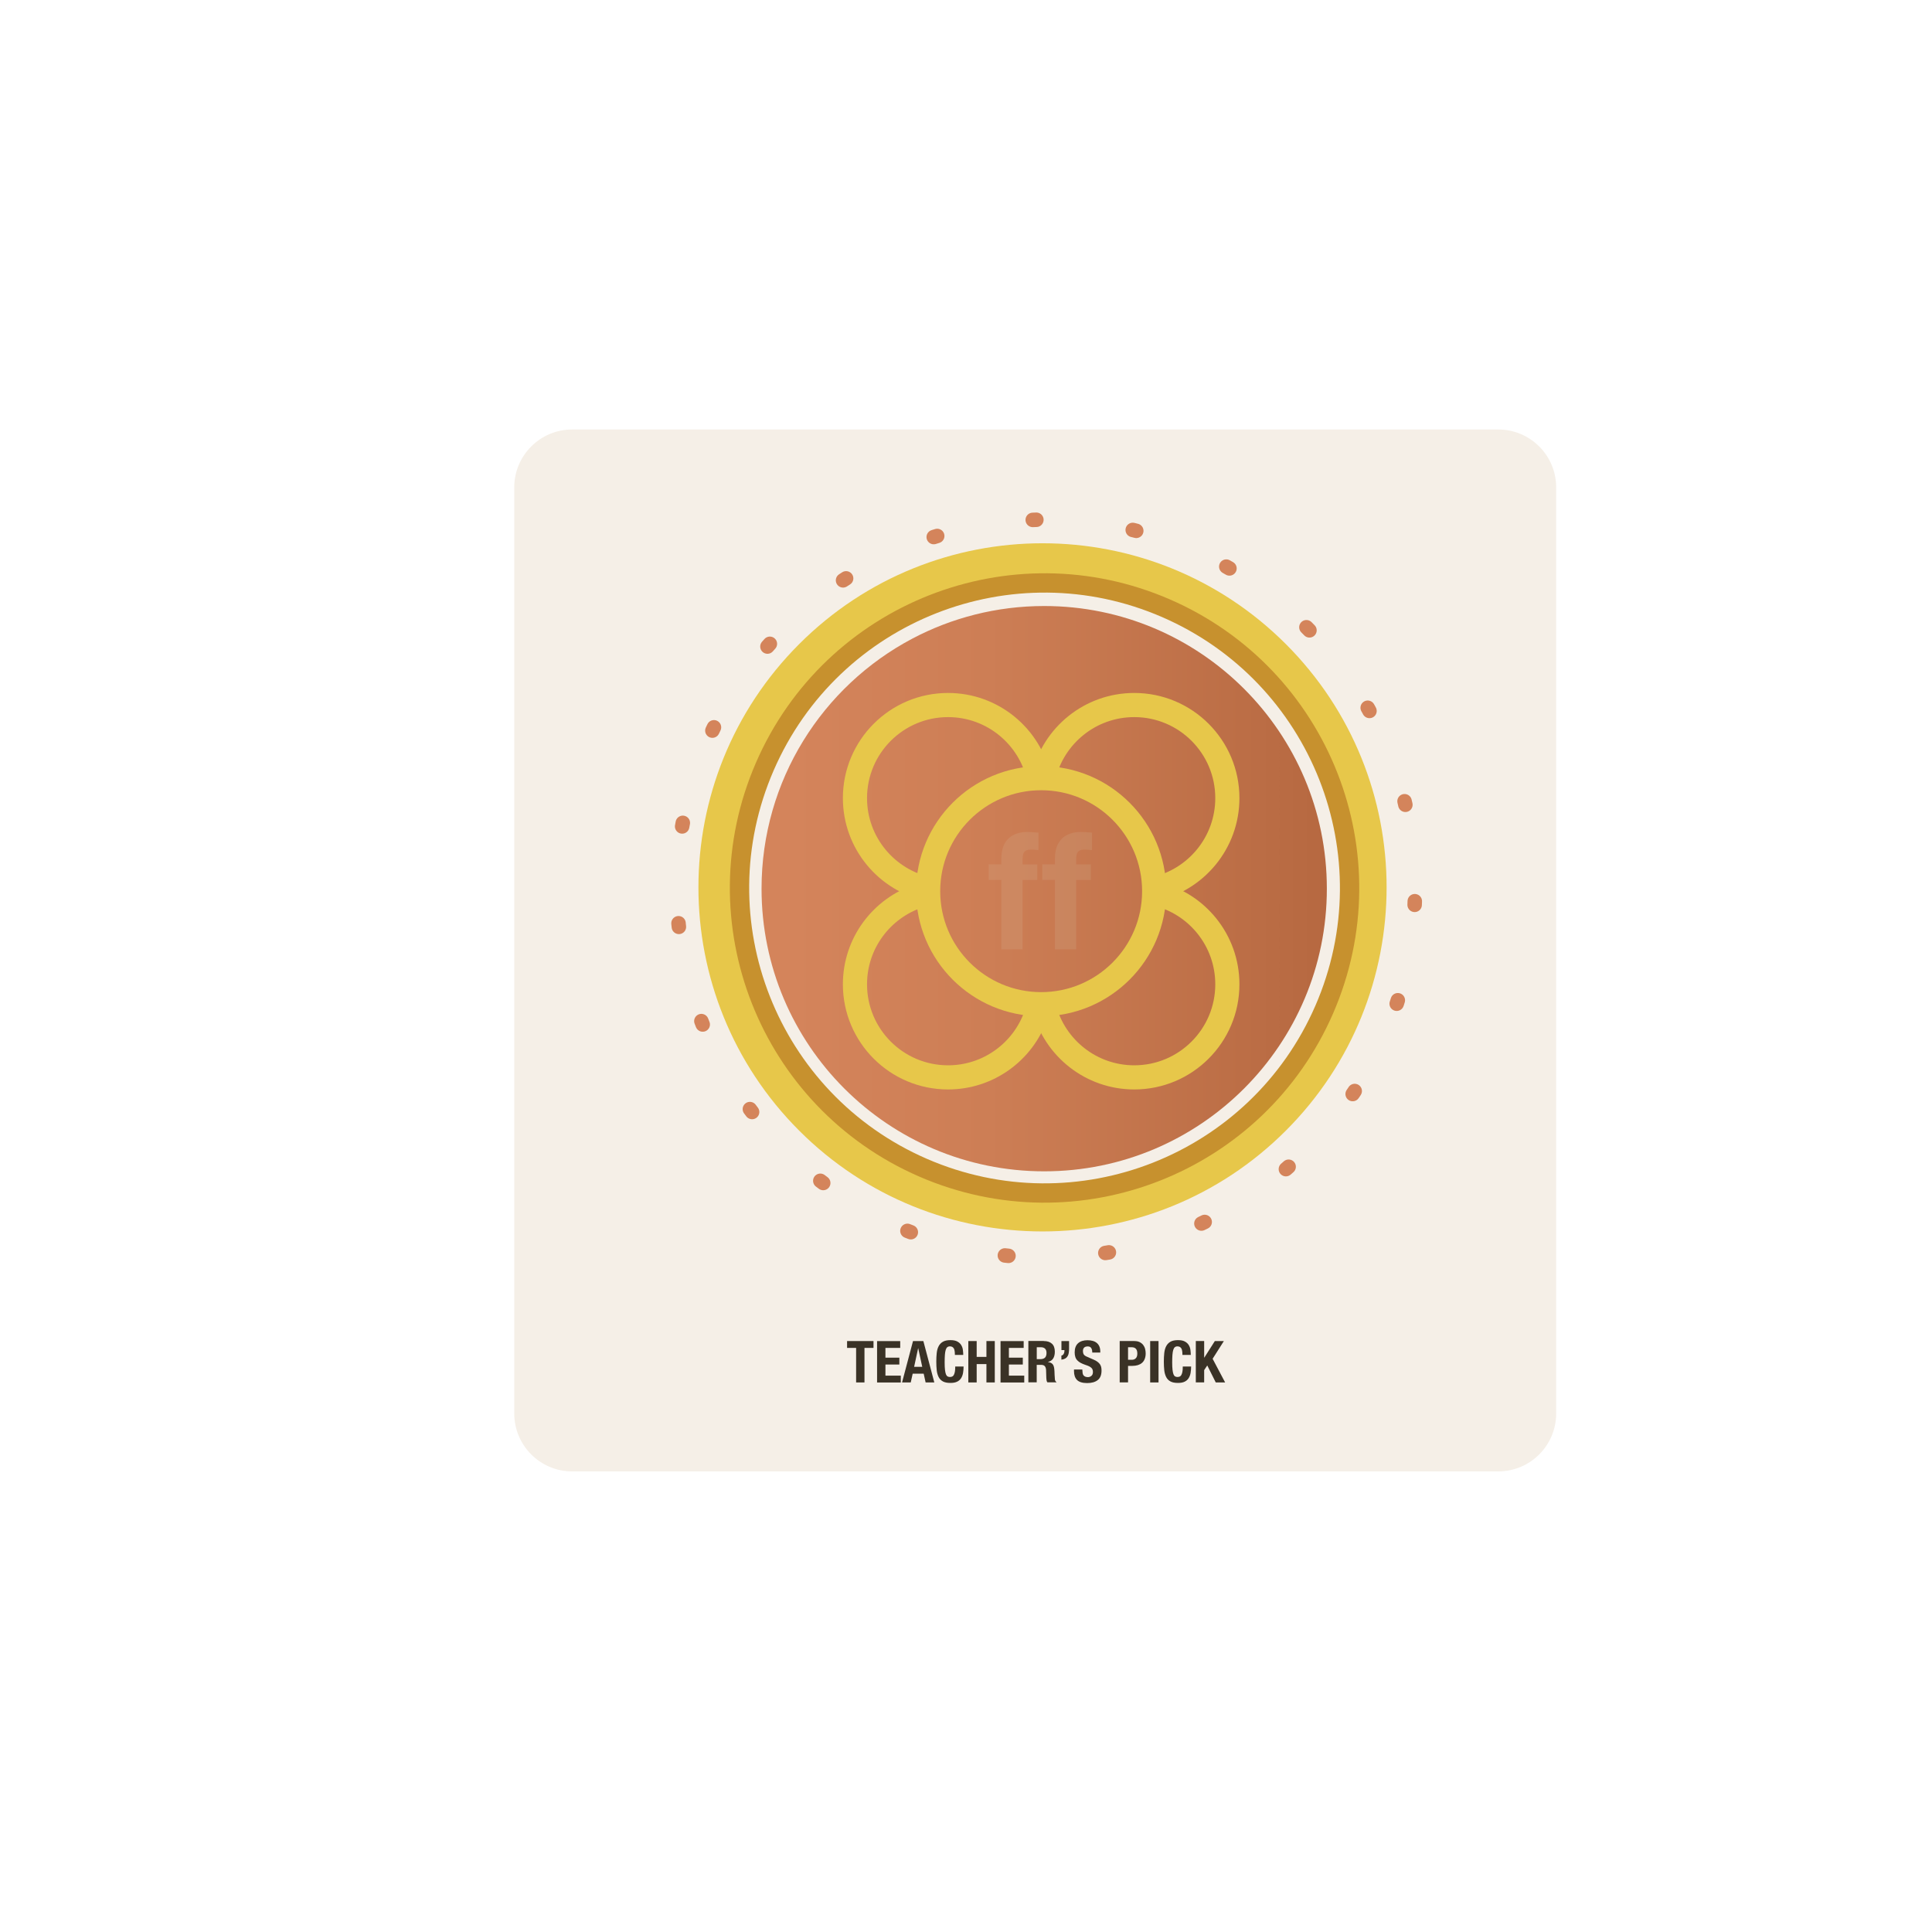
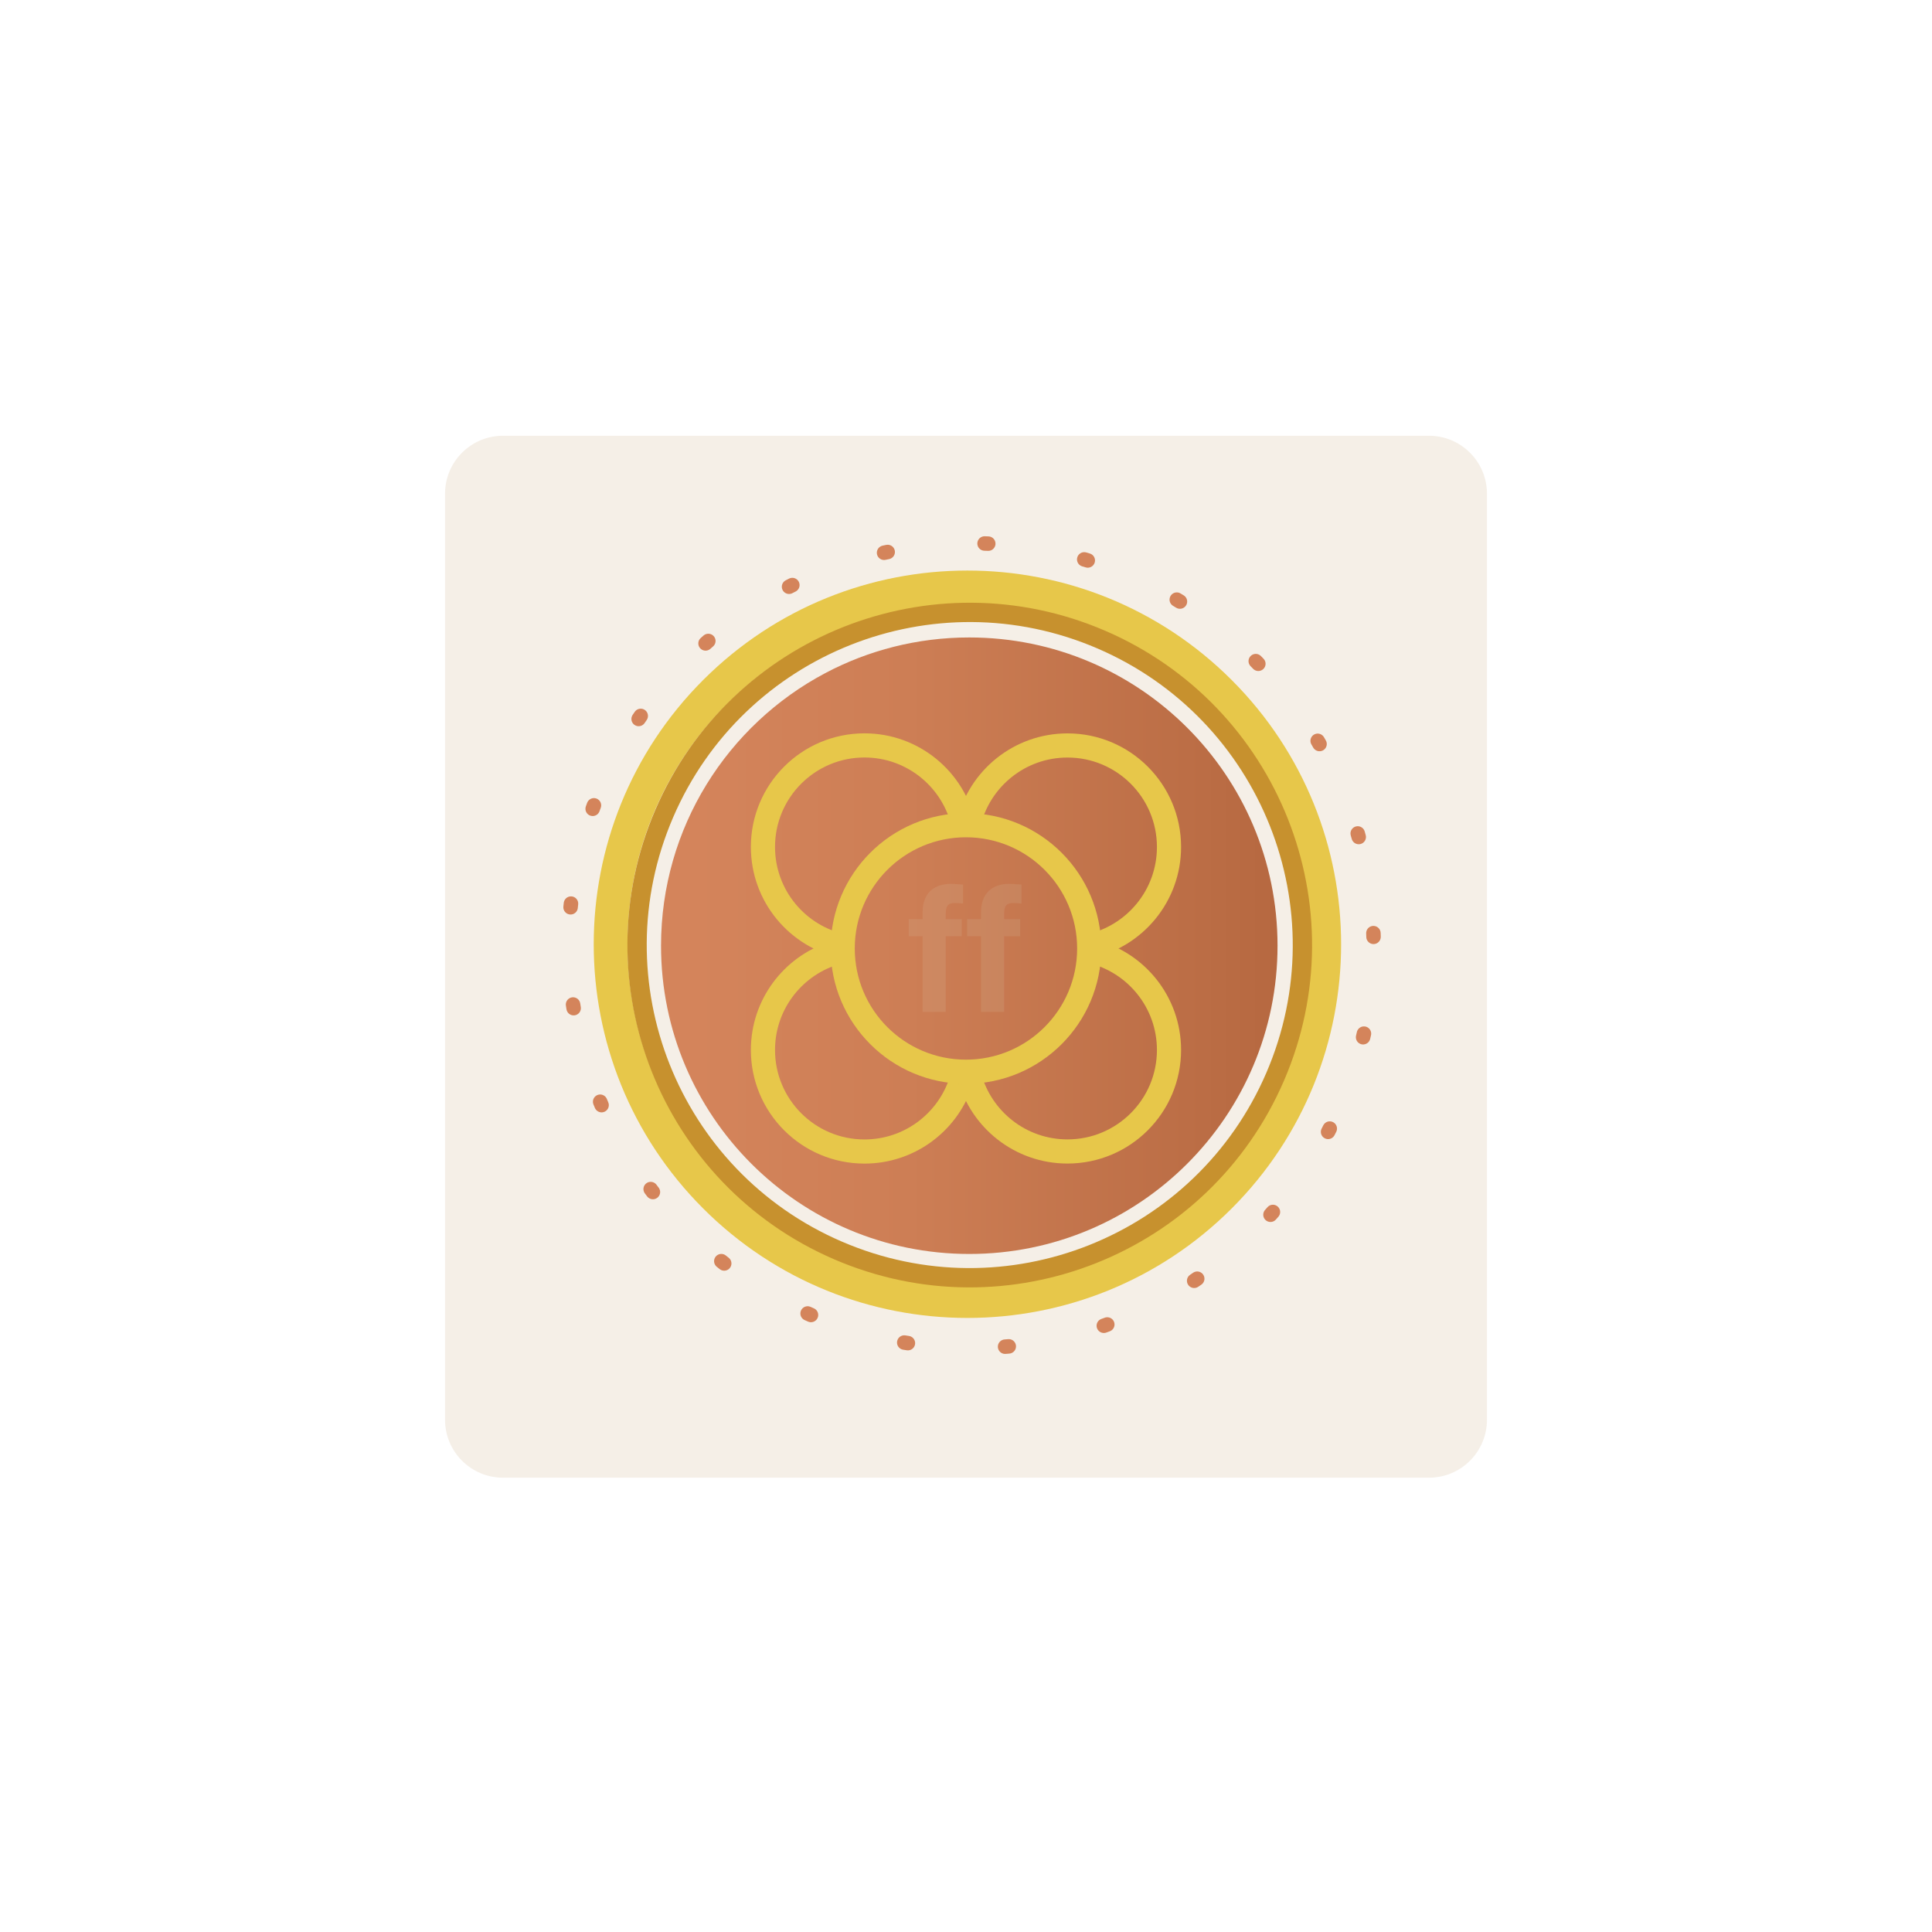
<svg xmlns="http://www.w3.org/2000/svg" viewBox="0 0 400 400">
  <defs>
-     <linearGradient id="c" x1="157.67" y1="183.99" x2="274.71" y2="183.99" gradientUnits="userSpaceOnUse">
+     <linearGradient id="c" x1="136.86" y1="195.8" x2="264.5" y2="195.8" gradientUnits="userSpaceOnUse">
      <stop offset=".05" stop-color="#d4845b" />
      <stop offset=".4" stop-color="#cd7e55" />
      <stop offset=".88" stop-color="#bb6d45" />
      <stop offset="1" stop-color="#b66840" />
    </linearGradient>
  </defs>
  <g id="a" data-name="Backgrounds">
-     <rect x="106.47" y="88.92" width="215.72" height="215.72" rx="12" ry="12" fill="#f5efe7" />
+     <rect x="92.14" y="90.22" width="215.72" height="215.72" rx="12" ry="12" fill="#f5efe7" />
  </g>
  <g id="b" data-name="Teacher&amp;apos;s Pick">
-     <circle cx="215.84" cy="183.72" r="67.74" transform="translate(-66.69 206.43) rotate(-45)" fill="none" stroke="#e7c74a" stroke-linecap="round" stroke-miterlimit="10" stroke-width="7" />
-     <circle cx="216.27" cy="183.87" r="63.14" transform="translate(-38.55 308.95) rotate(-66.52)" fill="none" stroke="#c7912e" stroke-linecap="round" stroke-miterlimit="10" stroke-width="4" />
+     <circle cx="200.3" cy="195.5" r="73.87" transform="translate(-79.58 198.89) rotate(-45)" fill="none" stroke="#e7c74a" stroke-linecap="round" stroke-miterlimit="10" stroke-width="7" />
+     <circle cx="200.77" cy="195.67" r="68.86" transform="translate(-58.37 302.62) rotate(-66.69)" fill="none" stroke="#c7912e" stroke-linecap="round" stroke-miterlimit="10" stroke-width="4" />
    <g>
-       <rect x="142.99" y="277.65" width="142.68" height="12.42" fill="none" />
-       <path d="M180.85,279.07h-1.87v7.15h-1.73v-7.15h-1.87v-1.42h5.47v1.42Z" fill="#3a3226" />
-       <path d="M186.38,279.07h-3.06v2.02h2.88v1.42h-2.88v2.3h3.18v1.42h-4.91v-8.57h4.79v1.42Z" fill="#3a3226" />
-       <path d="M191.17,277.65l2.27,8.57h-1.8l-.4-1.81h-2.28l-.4,1.81h-1.8l2.27-8.57h2.14ZM190.94,282.99l-.83-3.85h-.02l-.83,3.85h1.68Z" fill="#3a3226" />
-       <path d="M197.47,279.18c-.15-.28-.42-.43-.81-.43-.22,0-.39.06-.53.17s-.25.3-.33.56c-.08.26-.14.6-.17,1.02-.03.42-.05.93-.05,1.54,0,.65.02,1.17.07,1.57s.11.71.2.93c.09.22.21.37.35.44.14.08.3.11.49.11.15,0,.29-.03.43-.08.13-.05.25-.16.34-.31s.17-.38.23-.66c.06-.28.08-.66.08-1.12h1.73c0,.46-.04.9-.11,1.32-.07.42-.21.78-.4,1.09-.2.31-.47.56-.83.73-.36.18-.82.26-1.39.26-.65,0-1.16-.1-1.55-.31-.38-.21-.68-.51-.88-.9-.2-.39-.34-.86-.4-1.4-.06-.54-.09-1.14-.09-1.8s.03-1.25.09-1.79c.06-.55.19-1.02.4-1.41.2-.39.5-.7.88-.92.38-.22.9-.33,1.55-.33s1.1.1,1.46.3c.36.2.62.45.8.76.18.31.29.64.33,1,.04.36.07.69.07,1h-1.73c0-.62-.07-1.08-.22-1.36Z" fill="#3a3226" />
-       <path d="M202.21,277.65v3.28h2.02v-3.28h1.73v8.57h-1.73v-3.8h-2.02v3.8h-1.73v-8.57h1.73Z" fill="#3a3226" />
-       <path d="M211.94,279.07h-3.06v2.02h2.88v1.42h-2.88v2.3h3.18v1.42h-4.91v-8.57h4.79v1.42Z" fill="#3a3226" />
-       <path d="M216.11,277.65c.72,0,1.28.18,1.68.55.4.36.6.92.6,1.66,0,.58-.12,1.05-.35,1.41-.23.36-.59.6-1.08.7v.02c.43.06.75.2.95.42s.32.56.37,1.04c.02.16.03.33.04.52,0,.19.02.4.02.63.02.46.04.8.07,1.04.05.24.15.4.31.49v.07h-1.87c-.09-.12-.14-.26-.17-.41-.02-.16-.04-.32-.05-.49l-.05-1.64c-.02-.34-.1-.6-.25-.79-.15-.19-.41-.29-.77-.29h-.92v3.62h-1.73v-8.57h3.19ZM215.37,281.4c.42,0,.74-.1.96-.29.22-.2.34-.53.34-.99,0-.79-.4-1.19-1.2-1.19h-.82v2.47h.72Z" fill="#3a3226" />
-       <path d="M221.28,280.09c-.04.27-.13.5-.25.7s-.28.36-.49.48-.47.2-.79.23v-.84c.21-.04.36-.15.47-.34.1-.18.16-.39.16-.61v-.19h-.62v-1.87h1.58v1.56c0,.32-.02.61-.07.88Z" fill="#3a3226" />
-       <path d="M224.11,283.8c0,.2.02.38.05.55s.09.3.18.41.21.2.35.26c.15.06.33.1.56.1.26,0,.5-.09.71-.26.21-.17.32-.44.32-.8,0-.19-.03-.36-.08-.5-.05-.14-.14-.27-.26-.38-.12-.11-.28-.21-.47-.31-.2-.09-.44-.19-.73-.28-.38-.13-.72-.27-1-.42s-.51-.33-.7-.53c-.19-.2-.33-.44-.41-.71-.09-.27-.13-.58-.13-.93,0-.85.24-1.48.71-1.9s1.12-.62,1.94-.62c.38,0,.74.04,1.06.13.32.08.6.22.84.41.24.19.42.43.55.72.13.29.2.64.2,1.05v.24h-1.66c0-.41-.07-.72-.22-.94-.14-.22-.38-.33-.72-.33-.19,0-.35.03-.48.08s-.23.13-.31.22-.13.2-.16.32c-.03.12-.04.24-.04.37,0,.26.06.49.17.67.11.18.35.35.72.5l1.33.58c.33.14.6.29.8.45.21.16.37.32.5.5.12.18.21.38.26.59.05.22.07.46.07.72,0,.9-.26,1.56-.79,1.97-.52.41-1.25.62-2.19.62s-1.67-.21-2.09-.64c-.42-.42-.63-1.03-.63-1.82v-.35h1.73v.25Z" fill="#3a3226" />
-       <path d="M234.84,277.65c.44,0,.81.07,1.11.22.3.15.54.34.73.58.18.24.32.51.4.82.08.31.12.62.12.94,0,.44-.07.82-.2,1.15s-.32.6-.55.8c-.24.21-.52.36-.86.47-.34.1-.71.16-1.12.16h-.92v3.42h-1.73v-8.57h3.02ZM234.32,281.53c.34,0,.62-.1.83-.31s.32-.53.32-.97-.09-.76-.28-.98c-.18-.22-.49-.34-.92-.34h-.72v2.6h.77Z" fill="#3a3226" />
-       <path d="M238.13,277.65h1.73v8.57h-1.73v-8.57Z" fill="#3a3226" />
-       <path d="M244.58,279.18c-.15-.28-.42-.43-.81-.43-.22,0-.39.06-.53.17-.14.12-.25.3-.33.56-.08.26-.14.6-.17,1.02-.03.42-.05.93-.05,1.54,0,.65.02,1.17.07,1.57s.11.71.2.93c.09.22.21.37.35.44.14.08.3.11.49.11.15,0,.29-.03.43-.08.13-.05.25-.16.34-.31.1-.16.17-.38.23-.66.06-.28.08-.66.08-1.12h1.73c0,.46-.04.9-.11,1.32s-.21.78-.4,1.09c-.2.31-.47.56-.83.73-.36.18-.82.26-1.39.26-.65,0-1.16-.1-1.55-.31s-.68-.51-.88-.9c-.2-.39-.34-.86-.4-1.4-.06-.54-.09-1.14-.09-1.8s.03-1.25.09-1.79c.06-.55.19-1.02.4-1.41.2-.39.5-.7.88-.92.38-.22.9-.33,1.55-.33s1.1.1,1.46.3c.36.2.62.45.8.76s.29.64.33,1c.04.36.07.69.07,1h-1.73c0-.62-.07-1.08-.22-1.36Z" fill="#3a3226" />
-       <path d="M249.32,281.08h.02l2.18-3.43h1.87l-2.33,3.67,2.59,4.9h-1.94l-1.76-3.52-.64.97v2.54h-1.73v-8.57h1.73v3.43Z" fill="#3a3226" />
+       <path d="M264.5,195.8c0,35.25-28.57,63.82-63.82,63.82s-63.82-28.57-63.82-63.82c0-24.48,13.78-45.73,34-56.44,8.9-4.71,19.05-7.38,29.82-7.38,35.25,0,63.82,28.57,63.82,63.82Z" fill="url(#c)" />
+       <circle cx="199.99" cy="196.37" r="25.52" fill="none" stroke="#e7c74a" stroke-miterlimit="10" stroke-width="5" />
+       <path d="M191.02,193.83h-2.87v-3.53s2.87,0,2.87,0v-1.41c0-4.01,2.4-5.9,5.84-5.9.34,0,1.11.04,2.53.15v3.93c-.61-.07-1.21-.11-1.72-.11-1.38,0-1.86.59-1.86,2.23v1.11h3.31v3.53s-3.31,0-3.31,0v15.66s-4.79,0-4.79,0v-15.66Z" fill="#d9c9b0" opacity=".15" />
+       <path d="M203.11,193.83h-2.87v-3.53s2.87,0,2.87,0v-1.41c0-4.01,2.4-5.9,5.84-5.9.34,0,1.11.04,2.53.15v3.93c-.61-.07-1.21-.11-1.72-.11-1.38,0-1.86.59-1.86,2.23v1.11h3.31v3.53s-3.31,0-3.31,0v15.66s-4.79,0-4.79,0v-15.66Z" fill="#d9c9b0" opacity=".15" />
+       <path d="M225.87,196.93c9.27,2.19,16.16,10.52,16.16,20.45,0,11.61-9.41,21.02-21.02,21.02-9.73,0-17.91-6.61-20.31-15.58" fill="none" stroke="#e7c74a" stroke-miterlimit="10" stroke-width="5" />
+       <path d="M174.74,195.94c-9.58-1.96-16.78-10.43-16.78-20.59,0-11.61,9.41-21.02,21.02-21.02,10.1,0,18.53,7.12,20.56,16.62" fill="none" stroke="#e7c74a" stroke-miterlimit="10" stroke-width="5" />
+       <path d="M198.79,224.43c-2.89,8.15-10.67,13.98-19.81,13.98-11.61,0-21.02-9.41-21.02-21.02,0-9.3,6.04-17.19,14.41-19.96" fill="none" stroke="#e7c74a" stroke-miterlimit="10" stroke-width="5" />
+       <path d="M200.56,170.5c2.19-9.27,10.52-16.16,20.45-16.16,11.61,0,21.02,9.41,21.02,21.02,0,10.1-7.12,18.53-16.62,20.56" fill="none" stroke="#e7c74a" stroke-miterlimit="10" stroke-width="5" />
    </g>
-     <g>
-       <path d="M274.71,183.99c0,32.32-26.2,58.52-58.52,58.52s-58.52-26.2-58.52-58.52c0-22.44,12.63-41.94,31.18-51.75,8.16-4.32,17.47-6.77,27.34-6.77,32.32,0,58.52,26.2,58.52,58.52Z" fill="url(#c)" />
-       <circle cx="215.56" cy="184.51" r="23.4" fill="none" stroke="#e7c74a" stroke-miterlimit="10" stroke-width="5" />
-       <path d="M207.33,182.18h-2.63v-3.23s2.63,0,2.63,0v-1.29c0-3.67,2.2-5.41,5.35-5.41.31,0,1.02.03,2.32.14v3.61c-.56-.07-1.11-.1-1.58-.1-1.27,0-1.7.54-1.7,2.04v1.02h3.03v3.23s-3.03,0-3.03,0v14.36s-4.39,0-4.39,0v-14.36Z" fill="#d9c9b0" opacity=".15" />
-       <path d="M218.42,182.18h-2.63v-3.23s2.63,0,2.63,0v-1.29c0-3.67,2.2-5.41,5.35-5.41.31,0,1.02.03,2.32.14v3.61c-.56-.07-1.11-.1-1.58-.1-1.27,0-1.7.54-1.7,2.04v1.02h3.03v3.23s-3.03,0-3.03,0v14.36s-4.39,0-4.39,0v-14.36Z" fill="#d9c9b0" opacity=".15" />
-       <path d="M239.29,185.03c8.5,2.01,14.82,9.64,14.82,18.76,0,10.64-8.63,19.27-19.27,19.27-8.92,0-16.42-6.06-18.62-14.29" fill="none" stroke="#e7c74a" stroke-miterlimit="10" stroke-width="5" />
-       <path d="M192.4,184.12c-8.78-1.8-15.39-9.57-15.39-18.88,0-10.64,8.63-19.27,19.27-19.27,9.26,0,16.99,6.53,18.85,15.24" fill="none" stroke="#e7c74a" stroke-miterlimit="10" stroke-width="5" />
-       <path d="M214.45,210.24c-2.65,7.47-9.79,12.82-18.17,12.82-10.64,0-19.27-8.63-19.27-19.27,0-8.53,5.54-15.76,13.22-18.3" fill="none" stroke="#e7c74a" stroke-miterlimit="10" stroke-width="5" />
-       <path d="M216.08,160.79c2.01-8.5,9.64-14.82,18.76-14.82,10.64,0,19.27,8.63,19.27,19.27,0,9.26-6.53,16.99-15.24,18.85" fill="none" stroke="#e7c74a" stroke-miterlimit="10" stroke-width="5" />
-     </g>
-     <circle cx="216.55" cy="183.99" r="76.41" transform="translate(-66.67 207.02) rotate(-45)" fill="none" stroke="#d4845b" stroke-dasharray=".75 20.12" stroke-linecap="round" stroke-miterlimit="10" stroke-width="3" />
+     <circle cx="201.08" cy="195.8" r="83.32" transform="translate(-79.56 199.53) rotate(-45)" fill="none" stroke="#d4845b" stroke-dasharray=".76 20.19" stroke-linecap="round" stroke-miterlimit="10" stroke-width="3" />
  </g>
</svg>
